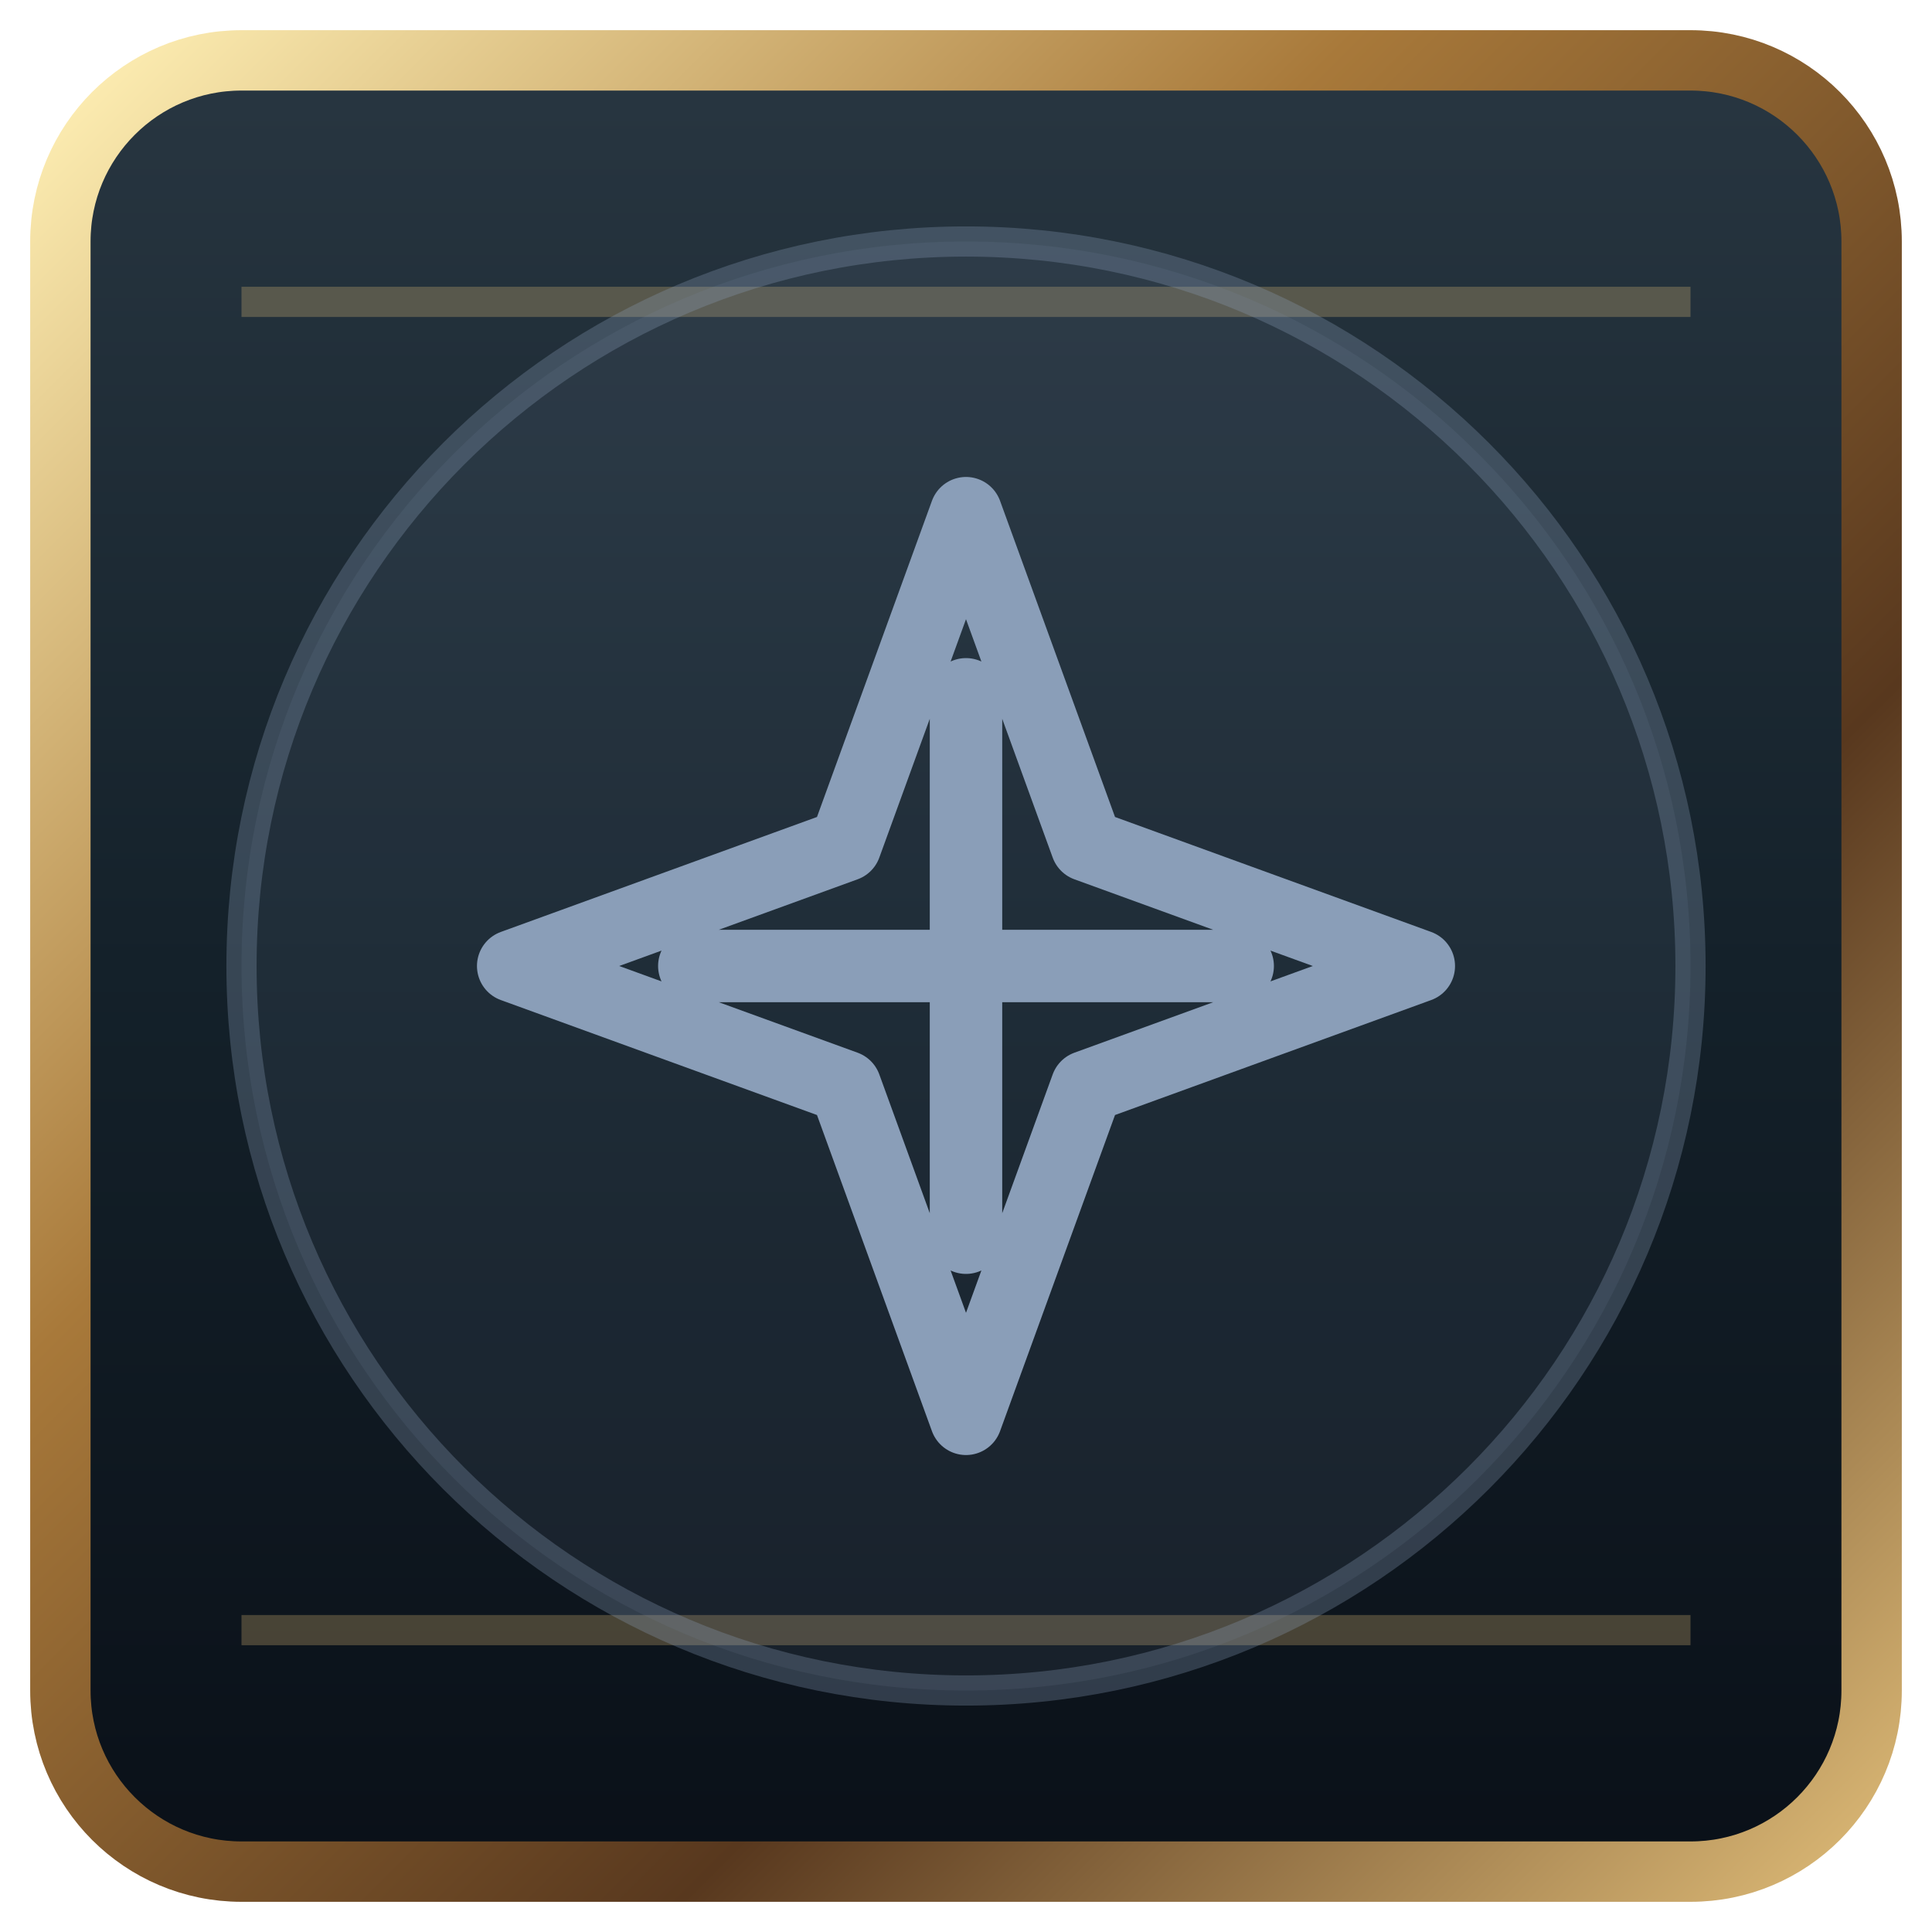
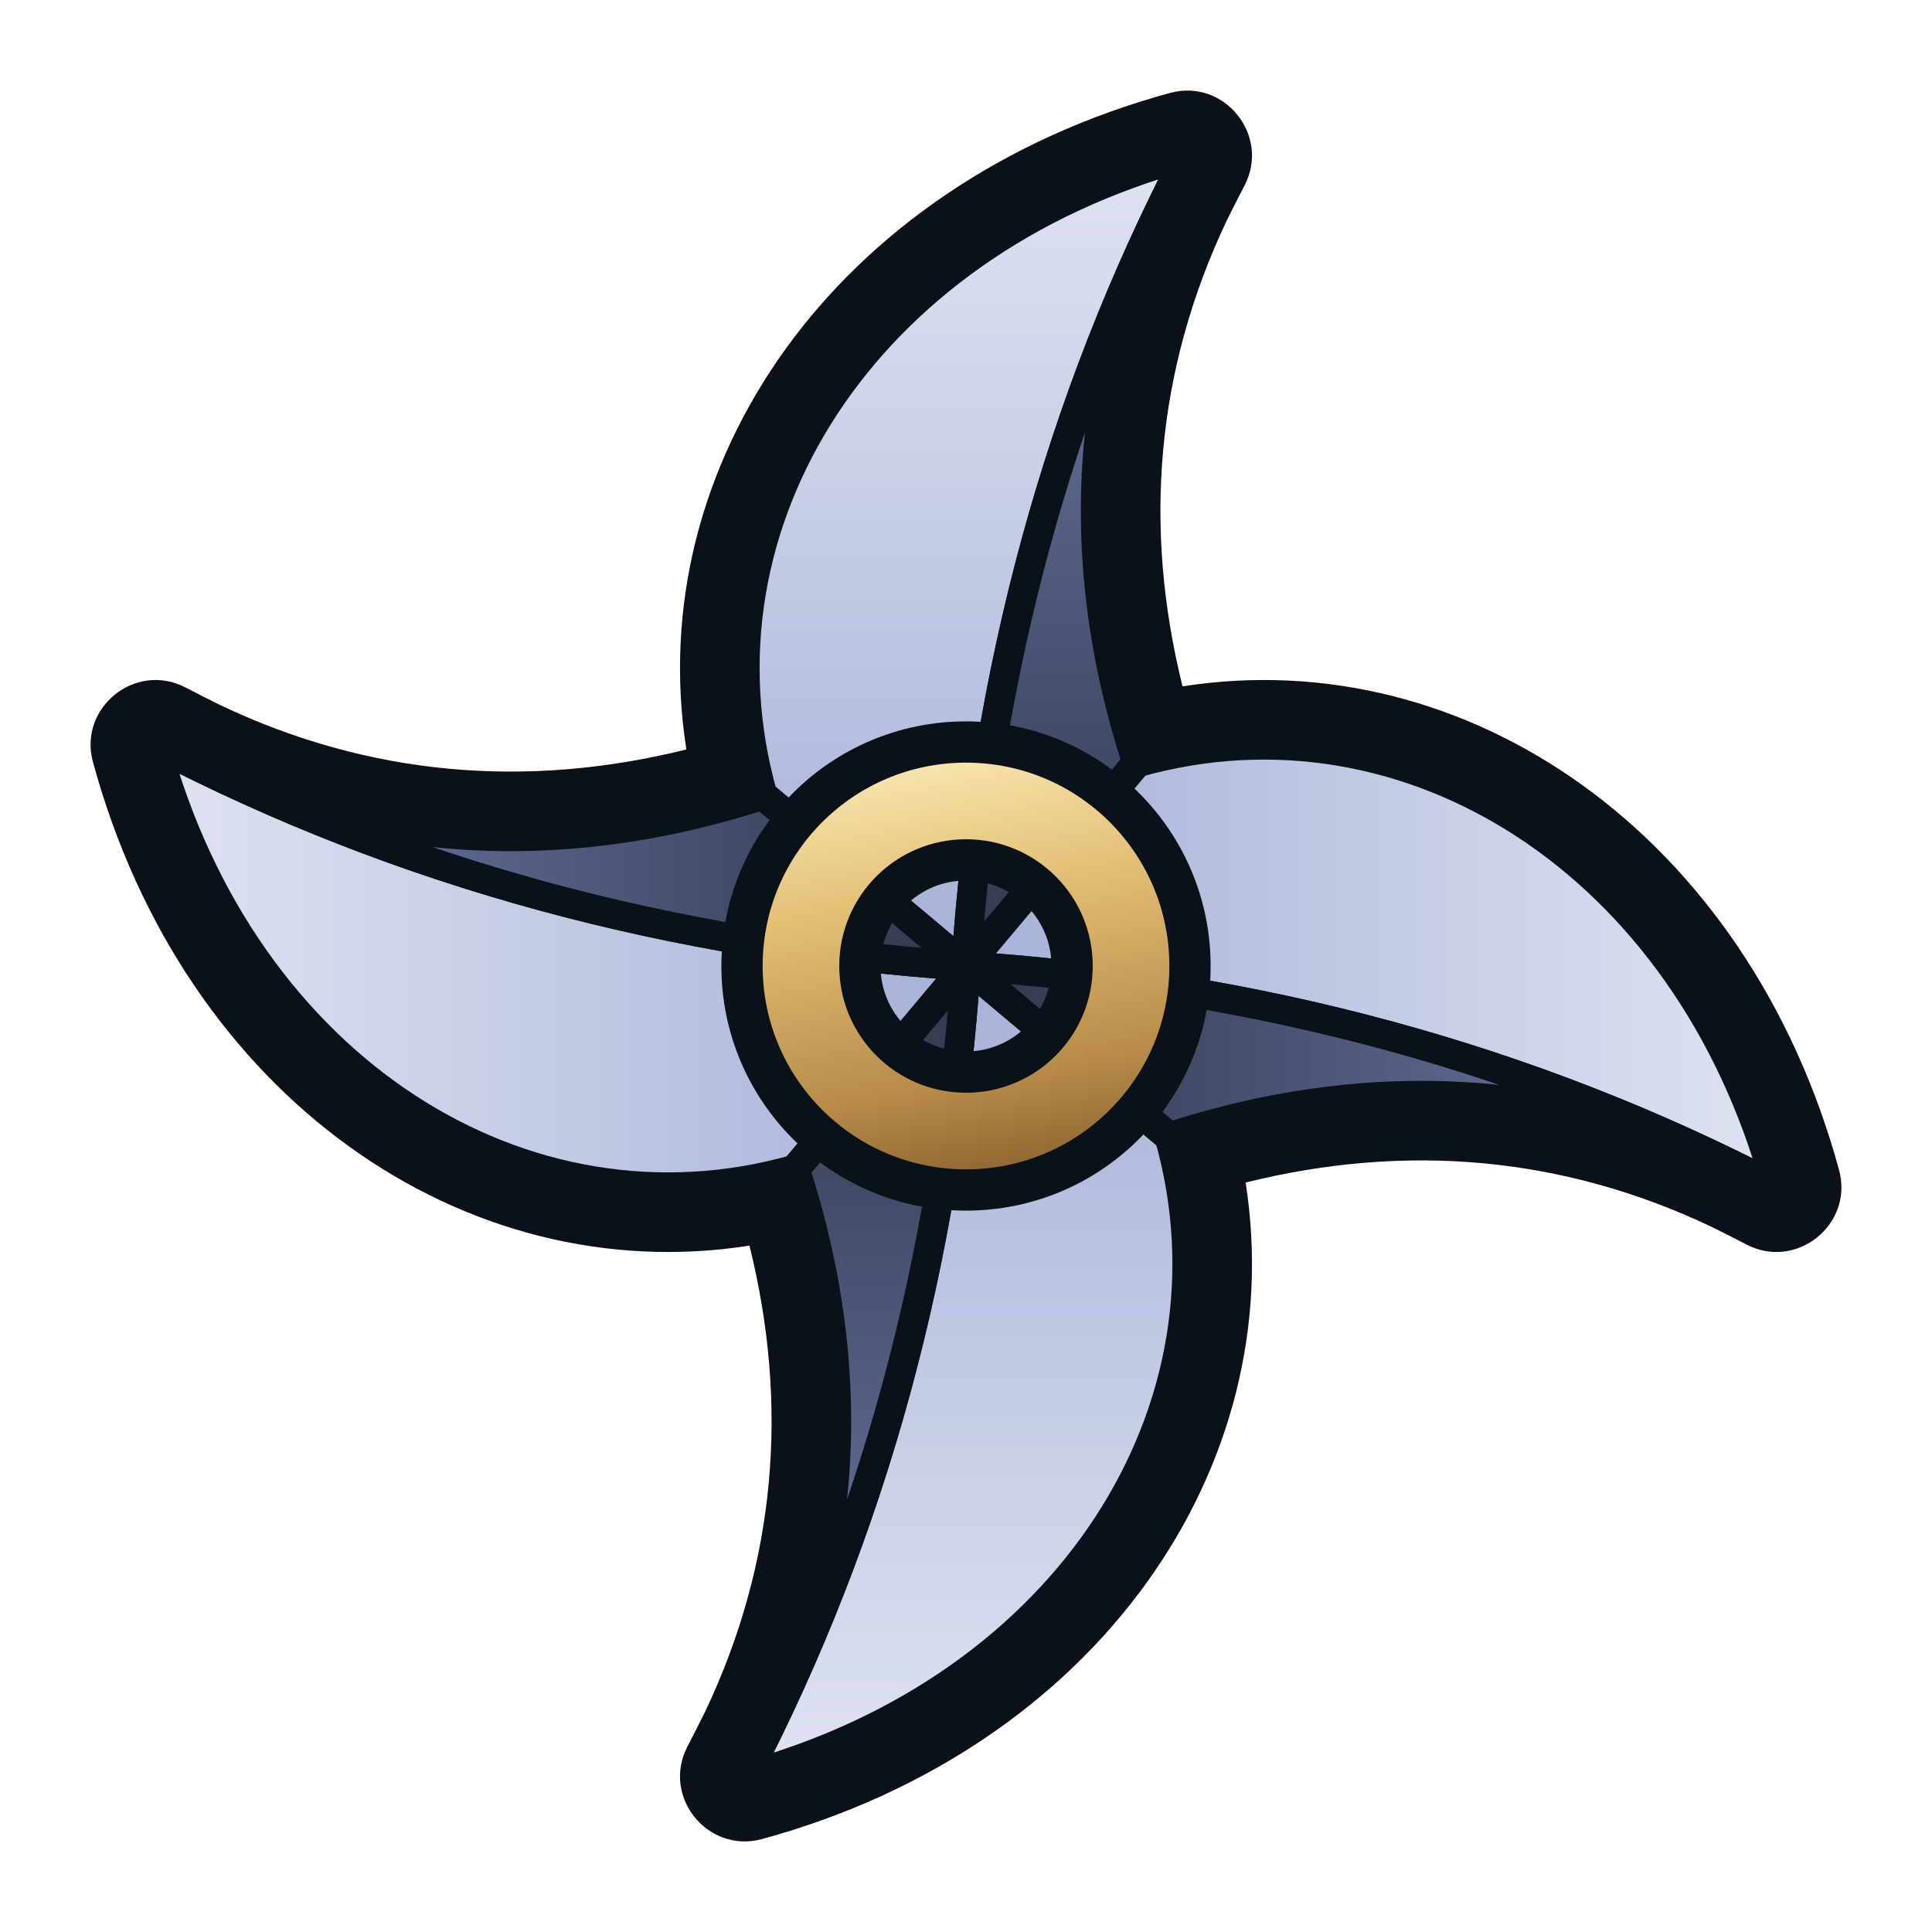
<svg xmlns="http://www.w3.org/2000/svg" width="64" height="64" viewBox="0 0 64 64">
  <defs>
-     <linearGradient id="g" x1="0" y1="0" x2="1" y2="1">
-       <stop stop-color="#fff0b5" />
-       <stop offset=".35" stop-color="#a8793a" />
-       <stop offset=".68" stop-color="#58381e" />
-       <stop offset="1" stop-color="#dbb875" />
+     <linearGradient id="linear-gradient-1" x1="31.999" y1="5.151" x2="31.999" y2="32" gradientUnits="userSpaceOnUse">
+       <stop offset="0" stop-color="#dfe3f1" />
+       <stop offset="1" stop-color="#a6b1d8" />
    </linearGradient>
-     <linearGradient id="bg" x2="0" y2="1">
-       <stop stop-color="#283641" />
-       <stop offset=".5" stop-color="#14212a" />
-       <stop offset="1" stop-color="#0a1018" />
+     <linearGradient id="linear-gradient-2" x1="5.151" y1="32.001" x2="32" y2="32.001" gradientUnits="userSpaceOnUse">
+       <stop offset="0" stop-color="#dfe3f1" />
+       <stop offset="1" stop-color="#a6b1d8" />
    </linearGradient>
-     <radialGradient id="gem">
-       <stop stop-color="#effaff" />
-       <stop offset=".22" stop-color="#80c4ea" />
-       <stop offset=".62" stop-color="#27638b" />
-       <stop offset="1" stop-color="#102739" />
-     </radialGradient>
+     <linearGradient id="linear-gradient-3" x1="32.001" y1="58.849" x2="32.001" y2="32" gradientUnits="userSpaceOnUse">
+       <stop offset="0" stop-color="#dfe3f1" />
+       <stop offset="1" stop-color="#a6b1d8" />
+     </linearGradient>
+     <linearGradient id="linear-gradient-4" x1="58.849" y1="31.999" x2="32" y2="31.999" gradientUnits="userSpaceOnUse">
+       <stop offset="0" stop-color="#dfe3f1" />
+       <stop offset="1" stop-color="#a6b1d8" />
+     </linearGradient>
+     <linearGradient id="linear-gradient-5" x1="35.661" y1="5.151" x2="35.661" y2="32" gradientUnits="userSpaceOnUse">
+       <stop offset="0" stop-color="#717fb0" />
+       <stop offset="1" stop-color="#31374c" />
+     </linearGradient>
+     <linearGradient id="linear-gradient-6" x1="5.151" y1="28.339" x2="32" y2="28.339" gradientUnits="userSpaceOnUse">
+       <stop offset="0" stop-color="#717fb0" />
+       <stop offset="1" stop-color="#31374c" />
+     </linearGradient>
+     <linearGradient id="linear-gradient-7" x1="28.339" y1="58.849" x2="28.339" y2="32" gradientUnits="userSpaceOnUse">
+       <stop offset="0" stop-color="#717fb0" />
+       <stop offset="1" stop-color="#31374c" />
+     </linearGradient>
+     <linearGradient id="linear-gradient-8" x1="58.849" y1="35.661" x2="32" y2="35.661" gradientUnits="userSpaceOnUse">
+       <stop offset="0" stop-color="#717fb0" />
+       <stop offset="1" stop-color="#31374c" />
+     </linearGradient>
+     <linearGradient id="linear-gradient-9" x1="30.507" y1="23.535" x2="33.493" y2="40.465" gradientUnits="userSpaceOnUse">
+       <stop offset="0" stop-color="#fff3c4" />
+       <stop offset="0.35" stop-color="#e4c077" />
+       <stop offset="0.72" stop-color="#b88b49" />
+       <stop offset="1" stop-color="#7a5426" />
+     </linearGradient>
  </defs>
-   <rect x="2" y="2" width="60" height="60" rx="6" fill="url(#bg)" stroke="url(#g)" stroke-width="2" />
-   <path d="M8 10 H56 M8 54 H56" stroke="#e4c077" opacity=".28" />
-   <circle cx="32" cy="32" r="24" fill="#8a9eb8" fill-opacity=".10" stroke="#8a9eb8" stroke-opacity=".3" />
-   <g transform="translate(14 14)" stroke="#8a9eb8" stroke-width="2.4" fill="none" stroke-linejoin="round" stroke-linecap="round">
-     <path d="M18 3 L22 14 L33 18 L22 22 L18 33 L14 22 L3 18 L14 14 Z M18 9 V27 M9 18 H27" />
+   <g id="Layer_1" data-name="Layer 1">
+     <g id="emblem">
+       <path id="halo" d="M39.173 22.737 C48.606 21.258 57.894 27.659 60.921 38.757 C61.412 40.558 59.514 42.089 57.858 41.228 C57.47 41.026 57.08 40.829 56.688 40.635 C51.765 38.301 46.574 37.854 41.263 39.173 C42.742 48.606 36.341 57.894 25.243 60.921 C23.442 61.412 21.911 59.514 22.772 57.858 C22.974 57.47 23.171 57.08 23.365 56.688 C25.699 51.765 26.146 46.574 24.827 41.263 C15.394 42.742 6.106 36.341 3.079 25.243 C2.588 23.442 4.486 21.911 6.142 22.772 C6.53 22.974 6.92 23.171 7.312 23.365 C12.235 25.699 17.426 26.146 22.737 24.827 C21.258 15.394 27.659 6.106 38.757 3.079 C40.558 2.588 42.089 4.486 41.228 6.142 C41.026 6.53 40.829 6.92 40.635 7.312 C38.301 12.235 37.854 17.426 39.173 22.737 Z" fill="#0a1118" />
+       <path id="facet_light" data-name="facet light" d="M25.263 26.337 C22.725 17.355 28.583 8.08 39.322 5.151 C35.092 13.287 32.651 22.237 32 32 Z" fill="url(#linear-gradient-1)" stroke="#0a1118" stroke-width="0.976" stroke-linejoin="round" />
+       <path id="facet_light-2" data-name="facet light" d="M26.337 38.737 C17.355 41.275 8.08 35.417 5.151 24.678 C13.287 28.908 22.237 31.349 32 32 Z" fill="url(#linear-gradient-2)" stroke="#0a1118" stroke-width="0.976" stroke-linejoin="round" />
+       <path id="facet_light-3" data-name="facet light" d="M38.737 37.663 C41.275 46.645 35.417 55.92 24.678 58.849 C28.908 50.713 31.349 41.763 32 32 Z" fill="url(#linear-gradient-3)" stroke="#0a1118" stroke-width="0.976" stroke-linejoin="round" />
+       <path id="facet_light-4" data-name="facet light" d="M37.663 25.263 C46.645 22.725 55.92 28.583 58.849 39.322 C50.713 35.092 41.763 32.651 32 32 Z" fill="url(#linear-gradient-4)" stroke="#0a1118" stroke-width="0.976" stroke-linejoin="round" />
+       <path id="facet_dark" data-name="facet dark" d="M39.322 5.151 C35.905 11.497 35.417 18.331 37.663 25.263 L32 32 C32.651 22.237 35.092 13.287 39.322 5.151 Z" fill="url(#linear-gradient-5)" stroke="#0a1118" stroke-width="0.976" stroke-linejoin="round" />
+       <path id="facet_dark-2" data-name="facet dark" d="M5.151 24.678 C11.497 28.095 18.331 28.583 25.263 26.337 L32 32 C22.237 31.349 13.287 28.908 5.151 24.678 Z" fill="url(#linear-gradient-6)" stroke="#0a1118" stroke-width="0.976" stroke-linejoin="round" />
+       <path id="facet_dark-3" data-name="facet dark" d="M24.678 58.849 C28.095 52.503 28.583 45.669 26.337 38.737 L32 32 C31.349 41.763 28.908 50.713 24.678 58.849 Z" fill="url(#linear-gradient-7)" stroke="#0a1118" stroke-width="0.976" stroke-linejoin="round" />
+       <path id="facet_dark-4" data-name="facet dark" d="M58.849 39.322 C52.503 35.905 45.669 35.417 38.737 37.663 L32 32 C41.763 32.651 50.713 35.092 58.849 39.322 Z" fill="url(#linear-gradient-8)" stroke="#0a1118" stroke-width="0.976" stroke-linejoin="round" />
+       <path id="ring" d="M24.58 32 C24.58 27.899 27.899 24.58 32 24.58 C36.101 24.58 39.42 27.899 39.42 32 C39.42 36.101 36.101 39.42 32 39.42 C27.899 39.42 24.58 36.101 24.58 32 Z M32 28.485 C30.057 28.485 28.485 30.057 28.485 32 C28.485 33.943 30.057 35.515 32 35.515 C33.943 35.515 35.515 33.943 35.515 32 C35.515 30.057 33.943 28.485 32 28.485 Z" fill="url(#linear-gradient-9)" stroke="#0a1118" stroke-width="1.367" stroke-linejoin="round" />
+     </g>
  </g>
</svg>
